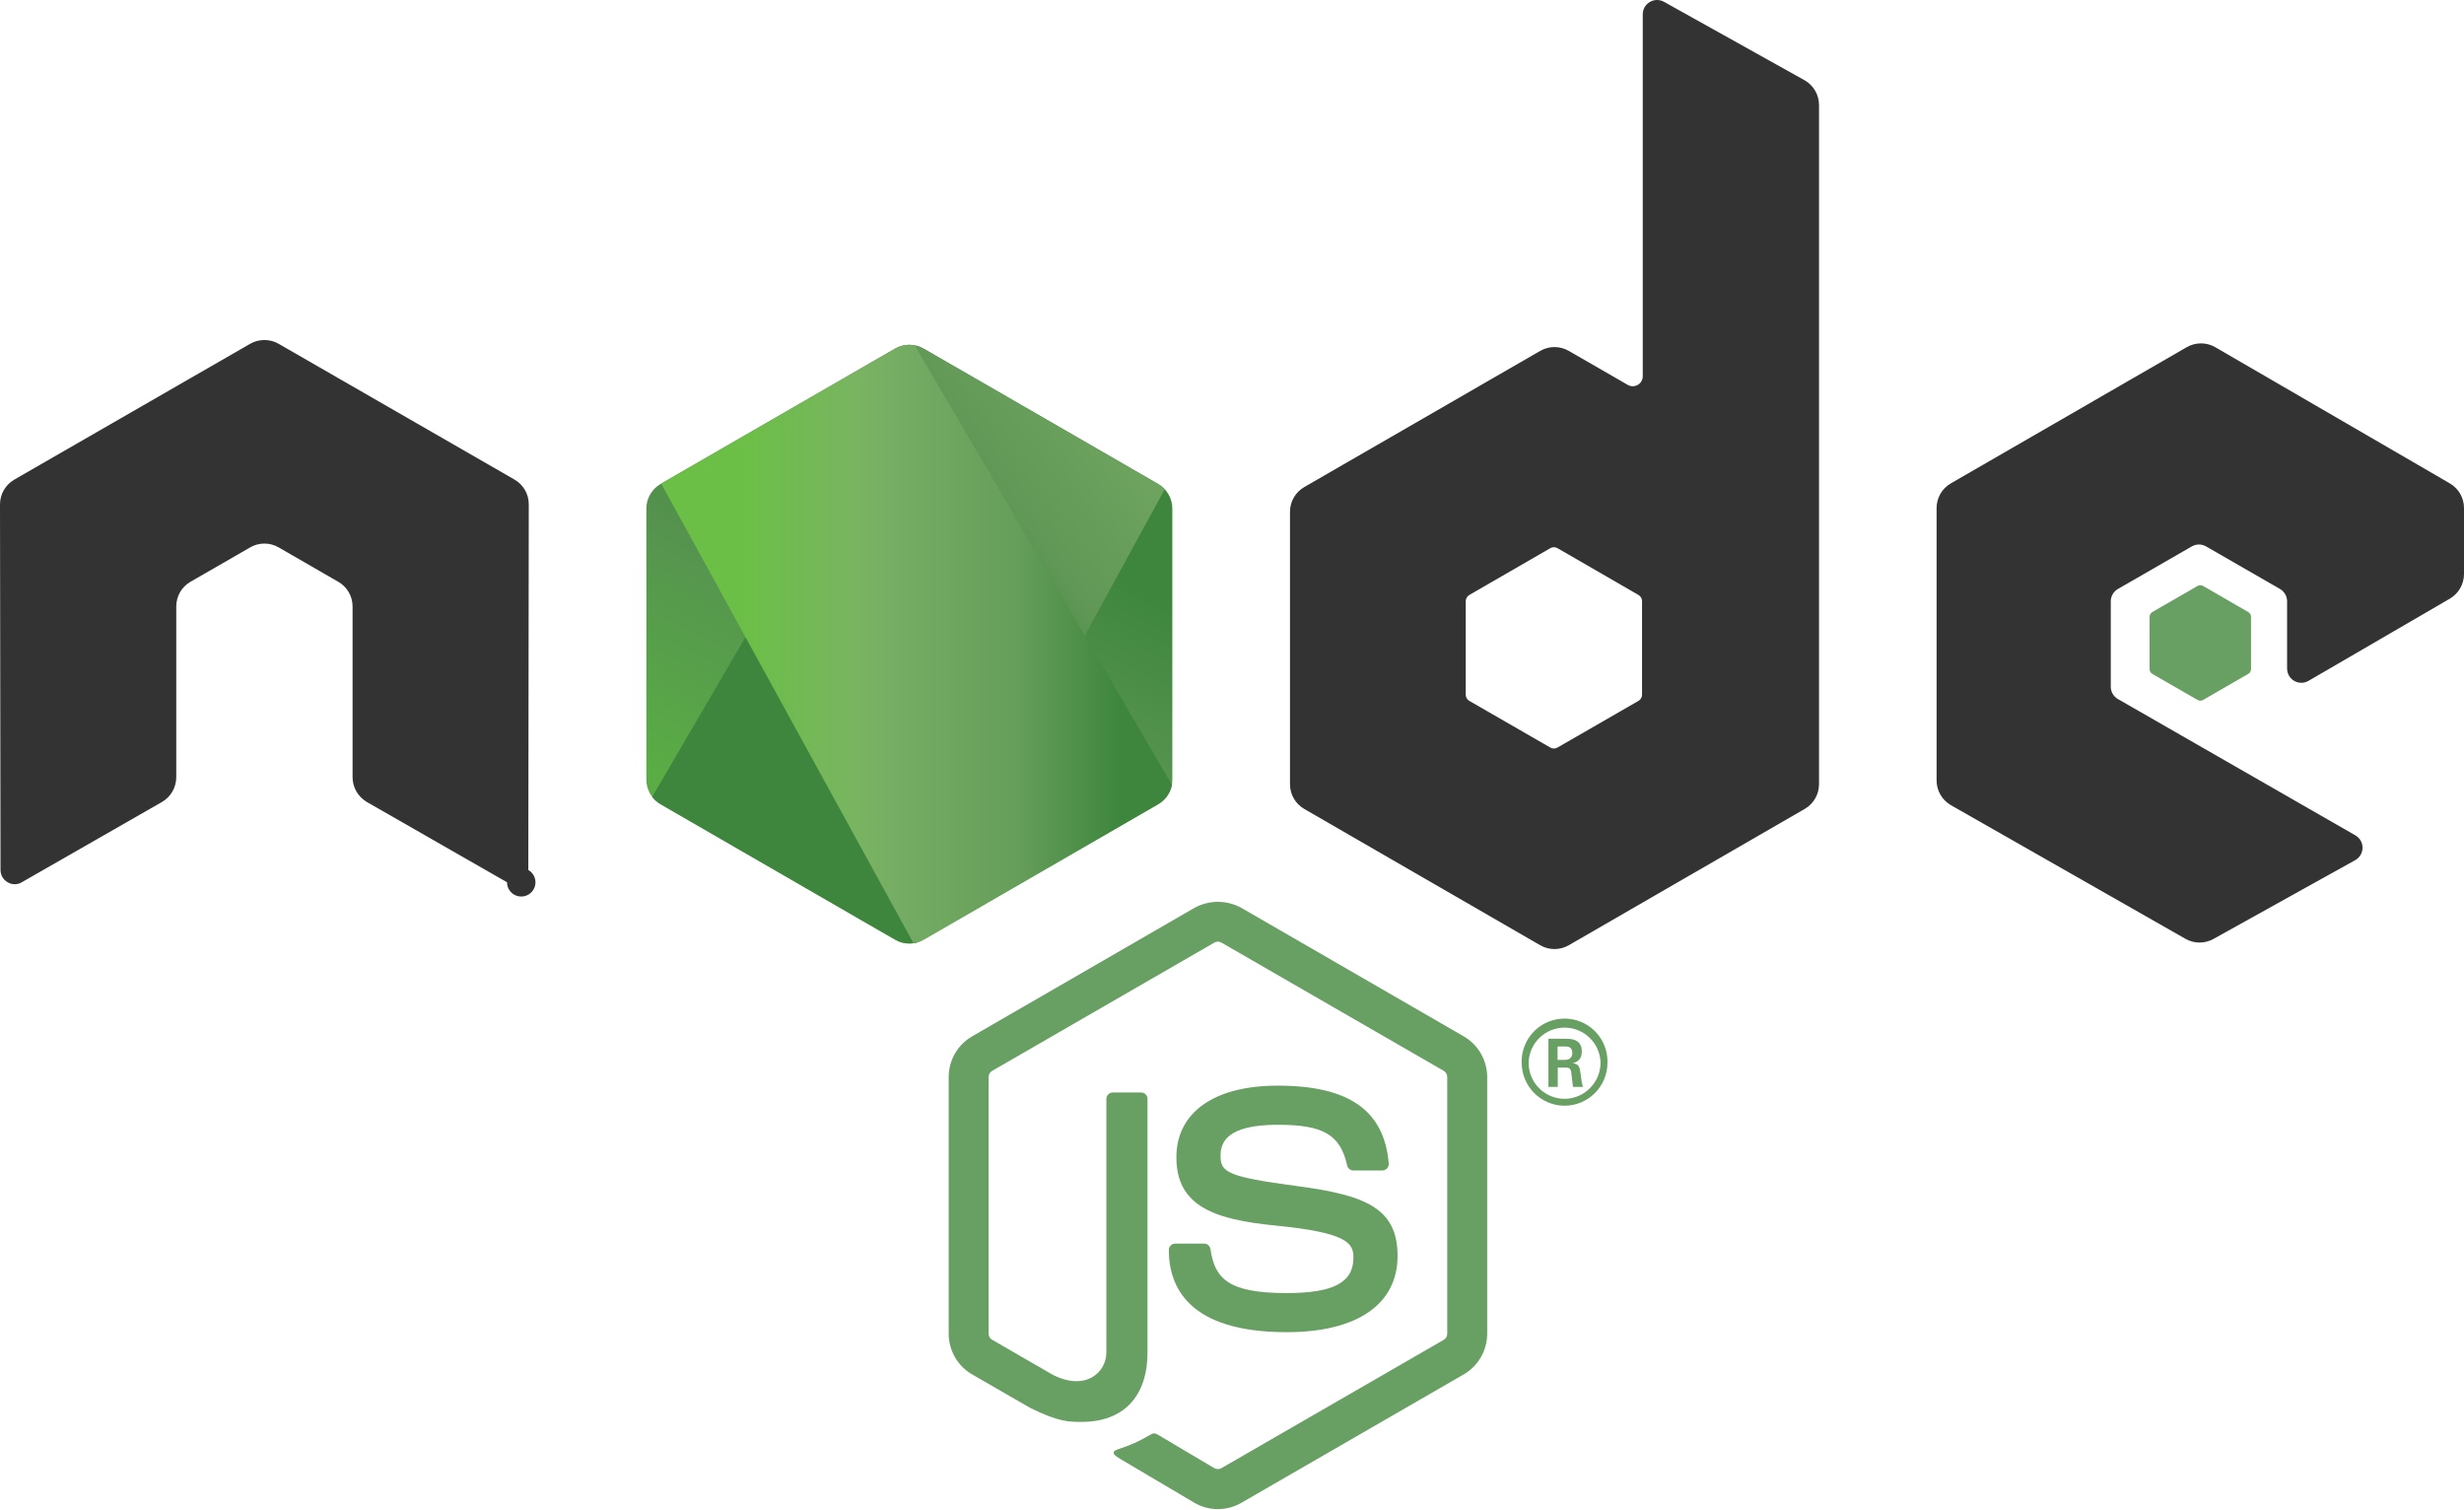
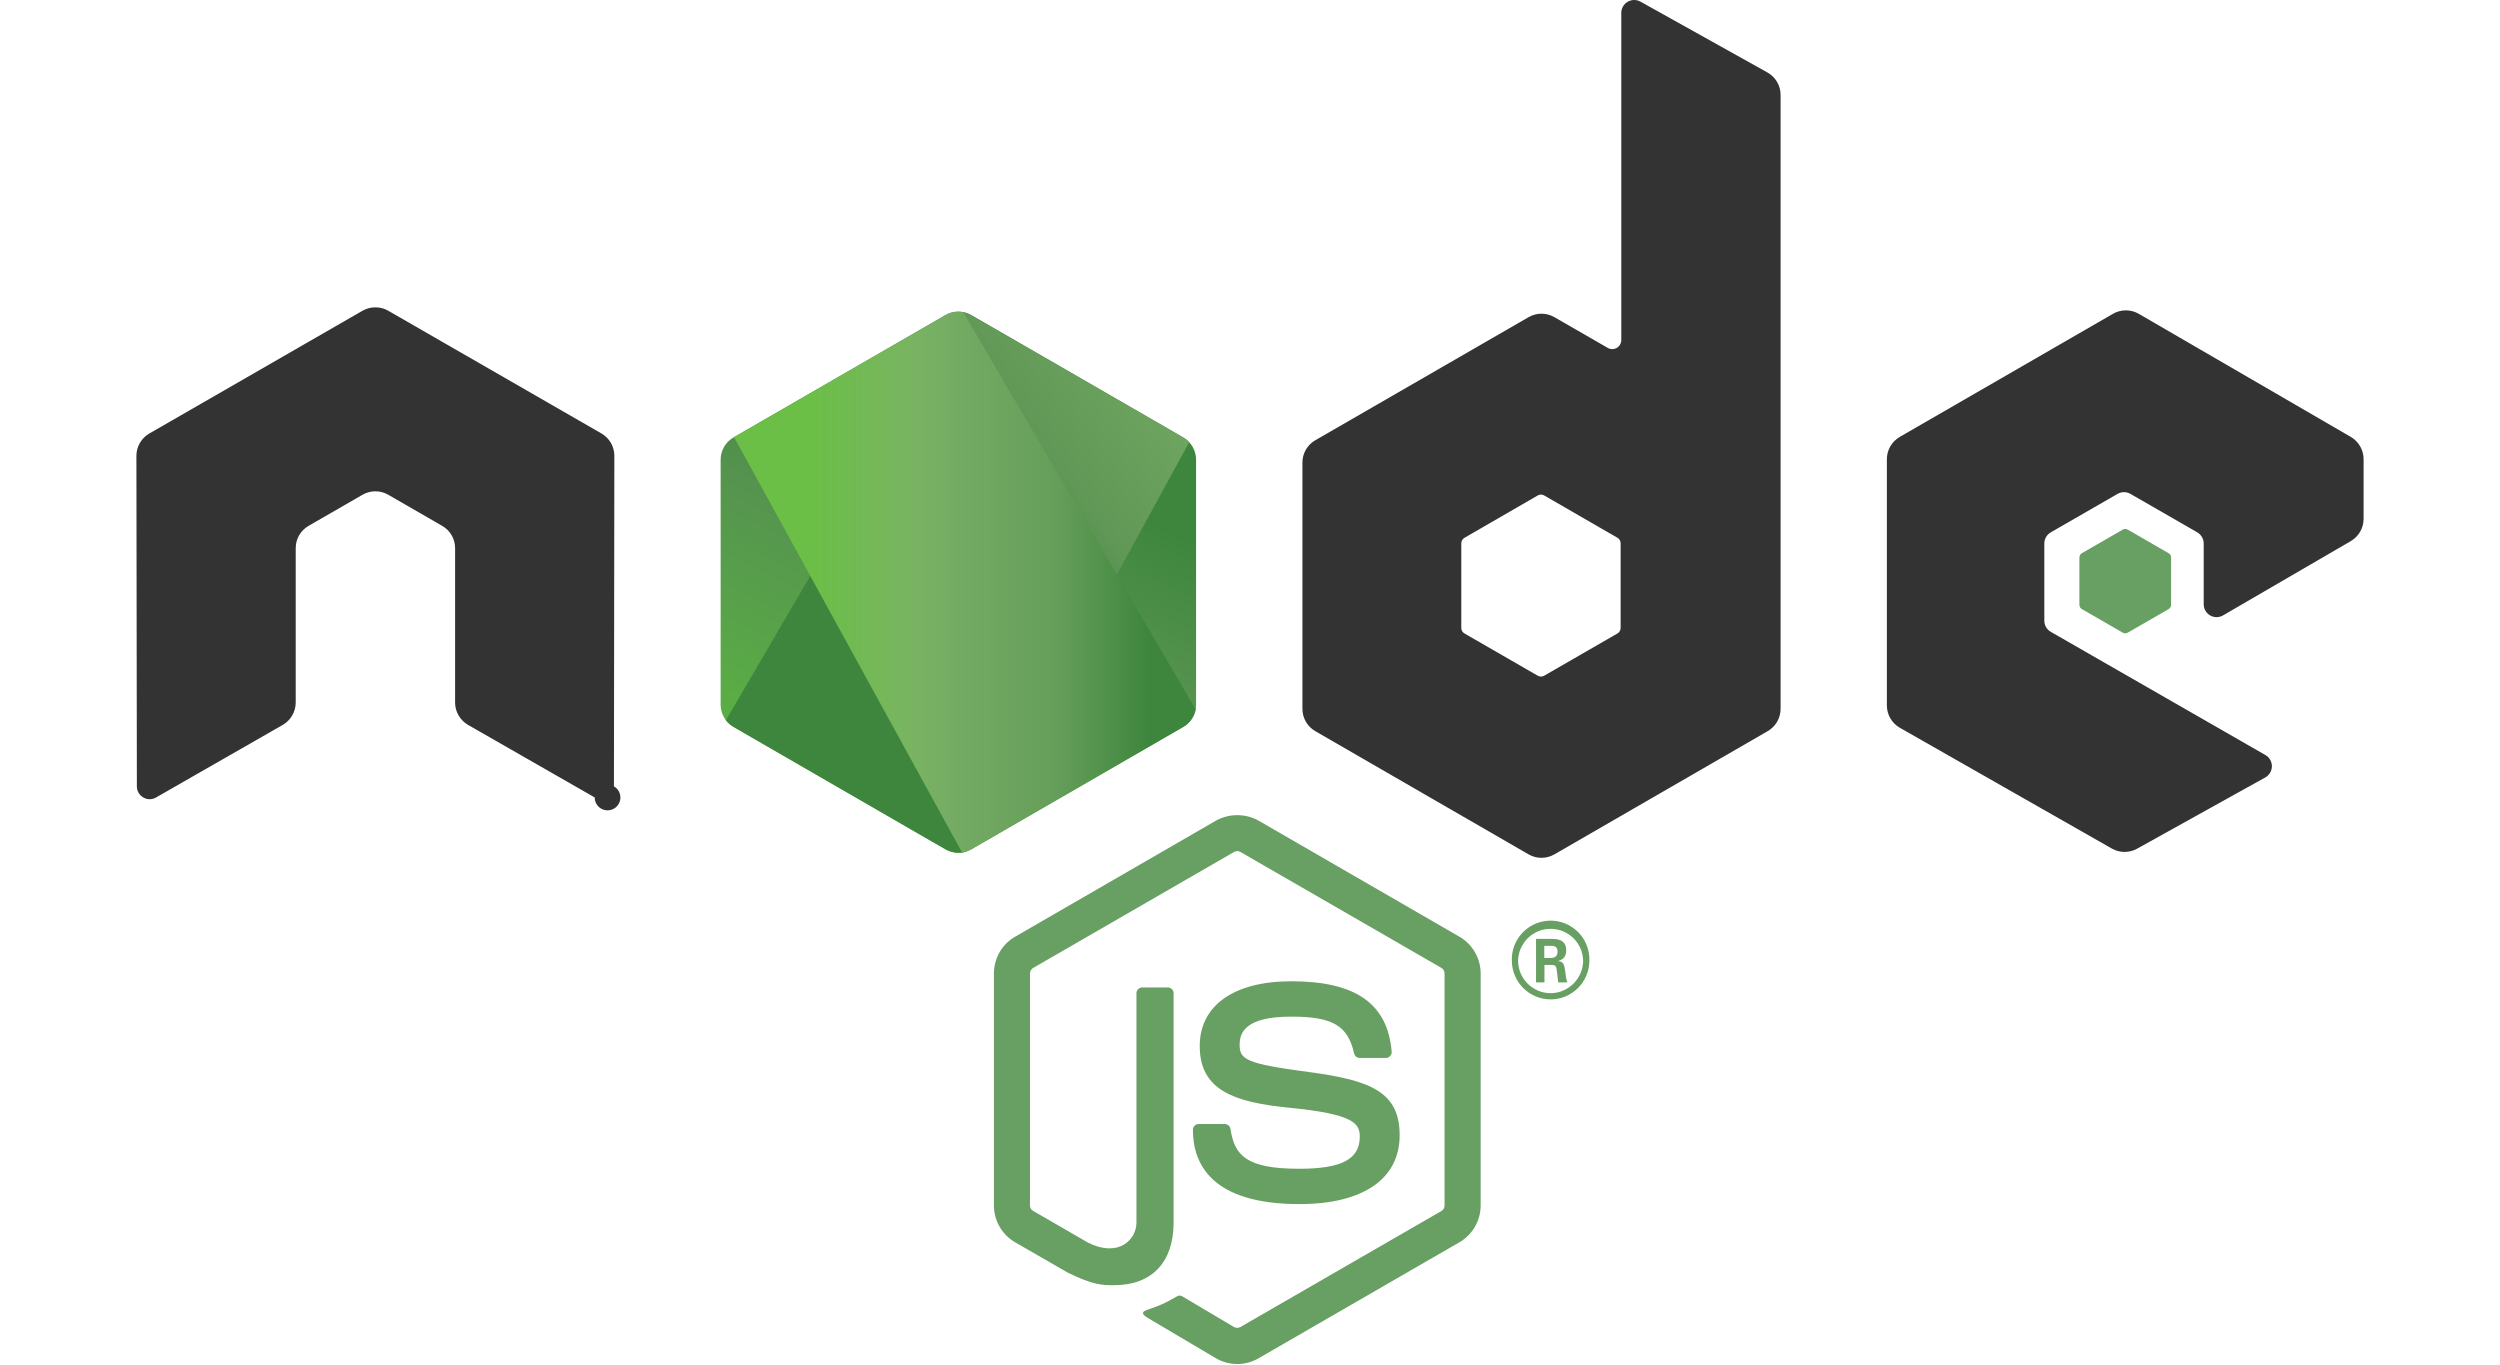
- <svg xmlns="http://www.w3.org/2000/svg" height="70" width="114.298">
-   <defs>
+ <svg xmlns="http://www.w3.org/2000/svg" id="svg104" version="1.1" width="128.298" height="70">
+   <defs id="defs70">
    <clipPath id="g">
-       <path d="M239.032 373.393l-42.134-24.315a5.087 5.087 0 0 1-2.545-4.407v-48.666c0-1.818.97-3.497 2.544-4.408l42.133-24.334a5.093 5.093 0 0 1 5.091 0l42.124 24.334a5.093 5.093 0 0 1 2.543 4.408v48.668a5.084 5.084 0 0 1-2.545 4.405l-42.123 24.315a5.09 5.09 0 0 1-5.088 0" />
+       <path id="path2" d="m 239.032,373.393 -42.134,-24.315 a 5.087,5.087 0 0 1 -2.545,-4.407 v -48.666 c 0,-1.818 0.97,-3.497 2.544,-4.408 l 42.133,-24.334 a 5.093,5.093 0 0 1 5.091,0 l 42.124,24.334 a 5.093,5.093 0 0 1 2.543,4.408 v 48.668 a 5.084,5.084 0 0 1 -2.545,4.405 l -42.123,24.315 a 5.09,5.09 0 0 1 -5.088,0" />
    </clipPath>
    <clipPath id="h">
-       <path d="M237.627 382.331l-.58-.331h.774z" />
+       <path id="path5" d="M 237.627,382.331 237.047,382 h 0.774 z" />
    </clipPath>
-     <linearGradient id="i" gradientTransform="matrix(97.417 0 0 -97.417 192.862 382.166)" gradientUnits="userSpaceOnUse" x2="1">
-       <stop stop-color="#9bb48f" offset="0" />
-       <stop stop-color="#9bb48f" offset=".092" />
-       <stop stop-color="#9bb48f" offset=".303" />
-       <stop stop-color="#687e67" offset=".862" />
-       <stop stop-color="#687e67" offset="1" />
+     <linearGradient x2="1" gradientUnits="userSpaceOnUse" gradientTransform="matrix(97.417,0,0,-97.417,192.862,382.166)" id="i">
+       <stop id="stop8" offset="0" stop-color="#9bb48f" />
+       <stop id="stop10" offset=".092" stop-color="#9bb48f" />
+       <stop id="stop12" offset=".303" stop-color="#9bb48f" />
+       <stop id="stop14" offset=".862" stop-color="#687e67" />
+       <stop id="stop16" offset="1" stop-color="#687e67" />
    </linearGradient>
    <clipPath id="j">
-       <path d="M239.032 373.393l-42.134-24.315a5.087 5.087 0 0 1-2.545-4.407v-48.666c0-1.818.97-3.497 2.544-4.408l42.133-24.334a5.093 5.093 0 0 1 5.091 0l42.124 24.334a5.093 5.093 0 0 1 2.543 4.408v48.668a5.084 5.084 0 0 1-2.545 4.405l-42.123 24.315a5.09 5.09 0 0 1-5.088 0" />
+       <path id="path19" d="m 239.032,373.393 -42.134,-24.315 a 5.087,5.087 0 0 1 -2.545,-4.407 v -48.666 c 0,-1.818 0.97,-3.497 2.544,-4.408 l 42.133,-24.334 a 5.093,5.093 0 0 1 5.091,0 l 42.124,24.334 a 5.093,5.093 0 0 1 2.543,4.408 v 48.668 a 5.084,5.084 0 0 1 -2.545,4.405 l -42.123,24.315 a 5.09,5.09 0 0 1 -5.088,0" />
    </clipPath>
    <clipPath id="k">
-       <path d="M290.279 292.38l-.279.477v-.639z" />
+       <path id="path22" d="M 290.279,292.38 290,292.857 v -0.639 z" />
    </clipPath>
-     <linearGradient id="l" gradientTransform="matrix(97.417 0 0 -97.417 192.862 292.538)" gradientUnits="userSpaceOnUse" x2="1">
-       <stop stop-color="#9bb48f" offset="0" />
-       <stop stop-color="#9bb48f" offset=".092" />
-       <stop stop-color="#9bb48f" offset=".303" />
-       <stop stop-color="#687e67" offset=".862" />
-       <stop stop-color="#687e67" offset="1" />
+     <linearGradient x2="1" gradientUnits="userSpaceOnUse" gradientTransform="matrix(97.417,0,0,-97.417,192.862,292.538)" id="l">
+       <stop id="stop25" offset="0" stop-color="#9bb48f" />
+       <stop id="stop27" offset=".092" stop-color="#9bb48f" />
+       <stop id="stop29" offset=".303" stop-color="#9bb48f" />
+       <stop id="stop31" offset=".862" stop-color="#687e67" />
+       <stop id="stop33" offset="1" stop-color="#687e67" />
    </linearGradient>
    <clipPath id="a">
-       <path d="M239.03 226.605l-42.13 24.317a5.085 5.085 0 0 0-2.546 4.406v48.668c0 1.817.968 3.496 2.546 4.406l42.133 24.336a5.1 5.1 0 0 0 5.09 0l42.126-24.336a5.096 5.096 0 0 0 2.54-4.406v-48.668c0-1.816-.97-3.496-2.55-4.406l-42.12-24.317a5.123 5.123 0 0 0-5.1 0" />
+       <path id="path36" d="m 239.03,226.605 -42.13,24.317 a 5.085,5.085 0 0 0 -2.546,4.406 v 48.668 c 0,1.817 0.968,3.496 2.546,4.406 l 42.133,24.336 a 5.1,5.1 0 0 0 5.09,0 l 42.126,-24.336 a 5.096,5.096 0 0 0 2.54,-4.406 v -48.668 c 0,-1.816 -0.97,-3.496 -2.55,-4.406 l -42.12,-24.317 a 5.123,5.123 0 0 0 -5.1,0" />
    </clipPath>
-     <linearGradient id="b" x1="-.348" x2="1.251" gradientTransform="rotate(116.114 53.1 202.97) scale(86.48)" gradientUnits="userSpaceOnUse">
-       <stop offset=".3" stop-color="#3E863D" />
-       <stop offset=".5" stop-color="#55934F" />
-       <stop offset=".8" stop-color="#5AAD45" />
+     <linearGradient gradientUnits="userSpaceOnUse" gradientTransform="matrix(-38.06491,77.65213,-77.65213,-38.06491,258.7233,244.6294)" x2="1.251" x1="-0.348" id="b">
+       <stop id="stop39" stop-color="#3E863D" offset=".3" />
+       <stop id="stop41" stop-color="#55934F" offset=".5" />
+       <stop id="stop43" stop-color="#5AAD45" offset=".8" />
    </linearGradient>
    <clipPath id="c">
-       <path d="M195.398 307.086c.403.523.907.976 1.5 1.316l36.14 20.875 6.02 3.46c.9.52 1.926.74 2.934.665.336-.027.672-.09 1-.183l44.434-81.36c-.34-.37-.738-.68-1.184-.94l-27.586-15.93-14.582-8.39a5.318 5.318 0 0 0-1.32-.53zm0 0" />
+       <path id="path46" d="m 195.398,307.086 c 0.403,0.523 0.907,0.976 1.5,1.316 l 36.14,20.875 6.02,3.46 c 0.9,0.52 1.926,0.74 2.934,0.665 0.336,-0.027 0.672,-0.09 1,-0.183 l 44.434,-81.36 c -0.34,-0.37 -0.738,-0.68 -1.184,-0.94 l -27.586,-15.93 -14.582,-8.39 a 5.318,5.318 0 0 0 -1.32,-0.53 z m 0,0" />
    </clipPath>
-     <linearGradient id="d" x1="-.456" x2=".582" gradientTransform="scale(132.798) rotate(-36.46 4.148 -1.614)" gradientUnits="userSpaceOnUse">
-       <stop offset=".57" stop-color="#3E863D" />
-       <stop offset=".72" stop-color="#619857" />
-       <stop offset="1" stop-color="#76AC64" />
+     <linearGradient gradientUnits="userSpaceOnUse" gradientTransform="matrix(106.8057,-78.91673,78.91673,106.8057,235.1876,285.395)" x2="0.582" x1="-0.456" id="d">
+       <stop id="stop49" stop-color="#3E863D" offset=".57" />
+       <stop id="stop51" stop-color="#619857" offset=".72" />
+       <stop id="stop53" stop-color="#76AC64" offset="1" />
    </linearGradient>
    <clipPath id="e">
-       <path d="M241.066 225.953a5.14 5.14 0 0 0-2.035.652l-42.01 24.247 45.3 82.51c.63-.09 1.25-.3 1.81-.624l42.13-24.336a5.105 5.105 0 0 0 2.46-3.476l-46.18-78.89a5.29 5.29 0 0 0-1.03-.102c-.14 0-.28.007-.42.02" />
+       <path id="path56" d="m 241.066,225.953 a 5.14,5.14 0 0 0 -2.035,0.652 l -42.01,24.247 45.3,82.51 c 0.63,-0.09 1.25,-0.3 1.81,-0.624 l 42.13,-24.336 a 5.105,5.105 0 0 0 2.46,-3.476 l -46.18,-78.89 a 5.29,5.29 0 0 0 -1.03,-0.102 c -0.14,0 -0.28,0.007 -0.42,0.02" />
    </clipPath>
-     <linearGradient id="f" x1=".043" x2=".984" gradientTransform="translate(192.862 279.652) scale(97.417)" gradientUnits="userSpaceOnUse">
-       <stop offset=".16" stop-color="#6BBF47" />
-       <stop offset=".38" stop-color="#79B461" />
-       <stop offset=".47" stop-color="#75AC64" />
-       <stop offset=".7" stop-color="#659E5A" />
-       <stop offset=".9" stop-color="#3E863D" />
+     <linearGradient gradientUnits="userSpaceOnUse" gradientTransform="matrix(97.417,0,0,97.417,192.862,279.652)" x2="0.984" x1="0.043" id="f">
+       <stop id="stop59" stop-color="#6BBF47" offset=".16" />
+       <stop id="stop61" stop-color="#79B461" offset=".38" />
+       <stop id="stop63" stop-color="#75AC64" offset=".47" />
+       <stop id="stop65" stop-color="#659E5A" offset=".7" />
+       <stop id="stop67" stop-color="#3E863D" offset=".9" />
    </linearGradient>
  </defs>
-   <g transform="translate(-20.233 -42.38) scale(.25837)" clip-path="url(#a)">
-     <path d="M331.363 246.793l-118.715-58.19-60.87 124.174L270.49 370.97zm0 0" fill="url(#b)" />
+   <g id="g74" clip-path="url(#a)" transform="matrix(0.25837,0,0,0.25837,-13.233,-42.37997)">
+     <path style="fill:url(#b)" id="path72" d="m 331.363,246.793 -118.715,-58.19 -60.87,124.174 118.712,58.193 z m 0,0" />
  </g>
-   <g transform="translate(-20.233 -42.38) scale(.25837)" clip-path="url(#c)">
-     <path d="M144.07 264.004l83.825 113.453 110.86-81.906-83.83-113.45zm0 0" fill="url(#d)" />
+   <g id="g78" clip-path="url(#c)" transform="matrix(0.25837,0,0,0.25837,-13.233,-42.37997)">
+     <path style="fill:url(#d)" id="path76" d="m 144.07,264.004 83.825,113.453 110.86,-81.906 -83.83,-113.45 z m 0,0" />
  </g>
-   <g transform="translate(-20.233 -42.38) scale(.25837)" clip-path="url(#e)">
-     <path d="M197.02 225.934v107.43h91.683v-107.43zm0 0" fill="url(#f)" />
+   <g id="g82" clip-path="url(#e)" transform="matrix(0.25837,0,0,0.25837,-13.233,-42.37997)">
+     <path style="fill:url(#f)" id="path80" d="m 197.02,225.934 v 107.43 h 91.683 v -107.43 z m 0,0" />
  </g>
-   <path d="M56.494 70a2.16 2.16 0 0 1-1.084-.29l-3.445-2.038c-.516-.289-.264-.39-.094-.45.686-.238.826-.294 1.558-.708.077-.043.178-.028.256.02l2.648 1.57a.34.34 0 0 0 .32 0l10.321-5.957a.325.325 0 0 0 .159-.28V49.956a.333.333 0 0 0-.161-.284l-10.319-5.953a.322.322 0 0 0-.316 0l-10.315 5.954a.332.332 0 0 0-.164.283v11.911c0 .115.063.223.162.277l2.828 1.633c1.535.767 2.474-.136 2.474-1.043v-11.76c0-.168.133-.299.3-.299h1.309c.164 0 .298.13.298.297v11.76c0 2.049-1.115 3.223-3.056 3.223-.597 0-1.066 0-2.378-.646L45.09 63.75a2.18 2.18 0 0 1-1.083-1.883V49.956c0-.774.414-1.497 1.083-1.882l10.32-5.964a2.262 2.262 0 0 1 2.17 0l10.321 5.964a2.178 2.178 0 0 1 1.085 1.882v11.911a2.184 2.184 0 0 1-1.085 1.883l-10.32 5.96a2.164 2.164 0 0 1-1.087.29" fill="#689f63" />
-   <path d="M59.683 61.793c-4.518 0-5.464-2.072-5.464-3.812 0-.165.133-.297.298-.297h1.334c.15 0 .273.106.297.252.202 1.358.802 2.044 3.534 2.044 2.174 0 3.1-.491 3.1-1.645 0-.665-.263-1.16-3.64-1.49-2.826-.28-4.573-.903-4.573-3.164 0-2.082 1.755-3.323 4.698-3.323 3.307 0 4.944 1.148 5.152 3.61a.302.302 0 0 1-.08.23.304.304 0 0 1-.218.095h-1.34a.296.296 0 0 1-.29-.234c-.322-1.43-1.103-1.886-3.224-1.886-2.373 0-2.65.827-2.65 1.447 0 .752.326.969 3.532 1.394 3.171.419 4.68 1.012 4.68 3.243 0 2.248-1.877 3.536-5.147 3.536m12.569-12.63h.346c.284 0 .337-.2.337-.315 0-.306-.21-.306-.326-.306h-.357zm-.423-.98h.77c.263 0 .779 0 .779.591 0 .41-.264.494-.422.546.305.023.326.223.368.507.021.178.054.484.117.588h-.474c-.01-.104-.084-.672-.084-.704-.032-.126-.074-.19-.232-.19h-.39v.895h-.432zm-.92 1.112a1.67 1.67 0 0 0 1.664 1.674c.925 0 1.673-.764 1.673-1.674a1.669 1.669 0 0 0-3.337 0m3.657.006a1.994 1.994 0 0 1-1.988 1.988 1.995 1.995 0 0 1-1.99-1.988 1.99 1.99 0 1 1 3.978 0" fill="#689f63" />
-   <path d="M24.528 23.395a1.32 1.32 0 0 0-.659-1.148l-10.944-6.3a1.287 1.287 0 0 0-.602-.173h-.115a1.305 1.305 0 0 0-.605.174L.663 22.247A1.326 1.326 0 0 0 0 23.395l.024 16.958a.65.65 0 0 0 .33.571.636.636 0 0 0 .657 0L7.514 37.2a1.331 1.331 0 0 0 .662-1.148v-7.921a1.316 1.316 0 0 1 .66-1.145l2.769-1.595a1.316 1.316 0 0 1 1.32 0l2.768 1.596c.41.234.662.672.662 1.144v7.923c0 .47.252.904.662 1.146l6.502 3.724a.66.66 0 1 0 .988-.57zm51.642 8.83a.329.329 0 0 1-.165.285l-3.76 2.167a.332.332 0 0 1-.329 0l-3.759-2.167a.329.329 0 0 1-.165-.285v-4.34a.33.33 0 0 1 .165-.286l3.758-2.172a.33.33 0 0 1 .332 0l3.758 2.17c.102.06.165.168.165.287zM77.186.083a.662.662 0 0 0-.983.577v16.794a.463.463 0 0 1-.694.4l-2.741-1.579a1.322 1.322 0 0 0-1.32 0l-10.949 6.319a1.322 1.322 0 0 0-.66 1.145v12.638c0 .473.251.91.66 1.145l10.948 6.324a1.323 1.323 0 0 0 1.322 0l10.948-6.324a1.323 1.323 0 0 0 .662-1.145V4.872a1.322 1.322 0 0 0-.679-1.155zM113.64 27.77c.407-.237.658-.672.658-1.142v-3.064a1.322 1.322 0 0 0-.658-1.143l-10.878-6.315a1.322 1.322 0 0 0-1.325-.002l-10.944 6.318a1.322 1.322 0 0 0-.66 1.144v12.636c0 .476.256.913.667 1.148l10.877 6.197a1.32 1.32 0 0 0 1.295.008l6.58-3.657a.66.66 0 0 0 .007-1.15l-11.012-6.321a.66.66 0 0 1-.334-.574v-3.96c0-.236.126-.455.332-.574l3.428-1.974a.66.66 0 0 1 .659 0l3.43 1.974c.204.12.33.338.33.574v3.115a.66.66 0 0 0 .994.573z" fill="#333" fill-rule="evenodd" />
-   <path d="M101.939 27.179a.252.252 0 0 1 .253 0l2.1 1.212a.25.25 0 0 1 .127.22v2.425a.253.253 0 0 1-.126.221l-2.1 1.211a.252.252 0 0 1-.254 0l-2.1-1.21a.253.253 0 0 1-.126-.222V28.61c0-.09.049-.175.126-.22z" fill="#689f63" fill-rule="evenodd" />
-   <g clip-path="url(#g)" transform="matrix(1.8667 0 0 -1.8667 -146.174 378.109)">
-     <g clip-path="url(#h)">
-       <path d="M237.627 382.331l-.58-.331h.774z" fill="url(#i)" />
+   <path style="fill:#689f63" id="path84" d="m 63.494,70 a 2.16,2.16 0 0 1 -1.084,-0.29 l -3.445,-2.038 c -0.516,-0.289 -0.264,-0.39 -0.094,-0.45 0.686,-0.238 0.826,-0.294 1.558,-0.708 0.077,-0.043 0.178,-0.028 0.256,0.02 l 2.648,1.57 a 0.34,0.34 0 0 0 0.32,0 l 10.321,-5.957 a 0.325,0.325 0 0 0 0.159,-0.28 v -11.911 a 0.333,0.333 0 0 0 -0.161,-0.284 l -10.319,-5.953 a 0.322,0.322 0 0 0 -0.316,0 l -10.315,5.954 a 0.332,0.332 0 0 0 -0.164,0.283 v 11.911 c 0,0.115 0.063,0.223 0.162,0.277 l 2.828,1.633 c 1.535,0.767 2.474,-0.136 2.474,-1.043 v -11.76 c 0,-0.168 0.133,-0.299 0.3,-0.299 h 1.309 c 0.164,0 0.298,0.13 0.298,0.297 v 11.76 c 0,2.049 -1.115,3.223 -3.056,3.223 -0.597,0 -1.066,0 -2.378,-0.646 l -2.705,-1.559 a 2.18,2.18 0 0 1 -1.083,-1.883 v -11.911 c 0,-0.774 0.414,-1.497 1.083,-1.882 l 10.32,-5.964 a 2.262,2.262 0 0 1 2.17,0 l 10.321,5.964 a 2.178,2.178 0 0 1 1.085,1.882 v 11.911 a 2.184,2.184 0 0 1 -1.085,1.883 l -10.32,5.96 a 2.164,2.164 0 0 1 -1.087,0.29" />
+   <path style="fill:#689f63" id="path86" d="m 66.683,61.793 c -4.518,0 -5.464,-2.072 -5.464,-3.812 0,-0.165 0.133,-0.297 0.298,-0.297 h 1.334 c 0.15,0 0.273,0.106 0.297,0.252 0.202,1.358 0.802,2.044 3.534,2.044 2.174,0 3.1,-0.491 3.1,-1.645 0,-0.665 -0.263,-1.16 -3.64,-1.49 -2.826,-0.28 -4.573,-0.903 -4.573,-3.164 0,-2.082 1.755,-3.323 4.698,-3.323 3.307,0 4.944,1.148 5.152,3.61 a 0.302,0.302 0 0 1 -0.08,0.23 0.304,0.304 0 0 1 -0.218,0.095 h -1.34 a 0.296,0.296 0 0 1 -0.29,-0.234 c -0.322,-1.43 -1.103,-1.886 -3.224,-1.886 -2.373,0 -2.65,0.827 -2.65,1.447 0,0.752 0.326,0.969 3.532,1.394 3.171,0.419 4.68,1.012 4.68,3.243 0,2.248 -1.877,3.536 -5.147,3.536 m 12.569,-12.63 h 0.346 c 0.284,0 0.337,-0.2 0.337,-0.315 0,-0.306 -0.21,-0.306 -0.326,-0.306 h -0.357 z m -0.423,-0.98 h 0.77 c 0.263,0 0.779,0 0.779,0.591 0,0.41 -0.264,0.494 -0.422,0.546 0.305,0.023 0.326,0.223 0.368,0.507 0.021,0.178 0.054,0.484 0.117,0.588 h -0.474 c -0.01,-0.104 -0.084,-0.672 -0.084,-0.704 -0.032,-0.126 -0.074,-0.19 -0.232,-0.19 h -0.39 v 0.895 h -0.432 z m -0.92,1.112 a 1.67,1.67 0 0 0 1.664,1.674 c 0.925,0 1.673,-0.764 1.673,-1.674 a 1.669,1.669 0 0 0 -3.337,0 m 3.657,0.006 a 1.994,1.994 0 0 1 -1.988,1.988 1.995,1.995 0 0 1 -1.99,-1.988 1.99,1.99 0 1 1 3.978,0" />
+   <path style="fill:#333333;fill-rule:evenodd" id="path88" d="m 31.528,23.395 a 1.32,1.32 0 0 0 -0.659,-1.148 l -10.944,-6.3 a 1.287,1.287 0 0 0 -0.602,-0.173 h -0.115 a 1.305,1.305 0 0 0 -0.605,0.174 l -10.94,6.299 A 1.326,1.326 0 0 0 7,23.395 l 0.024,16.958 a 0.65,0.65 0 0 0 0.33,0.571 0.636,0.636 0 0 0 0.657,0 l 6.503,-3.724 a 1.331,1.331 0 0 0 0.662,-1.148 v -7.921 a 1.316,1.316 0 0 1 0.66,-1.145 l 2.769,-1.595 a 1.316,1.316 0 0 1 1.32,0 l 2.768,1.596 c 0.41,0.234 0.662,0.672 0.662,1.144 v 7.923 c 0,0.47 0.252,0.904 0.662,1.146 l 6.502,3.724 a 0.66,0.66 0 1 0 0.988,-0.57 z m 51.642,8.83 a 0.329,0.329 0 0 1 -0.165,0.285 l -3.76,2.167 a 0.332,0.332 0 0 1 -0.329,0 l -3.759,-2.167 a 0.329,0.329 0 0 1 -0.165,-0.285 v -4.34 a 0.33,0.33 0 0 1 0.165,-0.286 l 3.758,-2.172 a 0.33,0.33 0 0 1 0.332,0 l 3.758,2.17 c 0.102,0.06 0.165,0.168 0.165,0.287 z M 84.186,0.083 a 0.662,0.662 0 0 0 -0.983,0.577 V 17.454 a 0.463,0.463 0 0 1 -0.694,0.4 l -2.741,-1.579 a 1.322,1.322 0 0 0 -1.32,0 l -10.949,6.319 a 1.322,1.322 0 0 0 -0.66,1.145 v 12.638 c 0,0.473 0.251,0.91 0.66,1.145 l 10.948,6.324 a 1.323,1.323 0 0 0 1.322,0 l 10.948,-6.324 a 1.323,1.323 0 0 0 0.662,-1.145 V 4.872 a 1.322,1.322 0 0 0 -0.679,-1.155 z M 120.64,27.77 c 0.407,-0.237 0.658,-0.672 0.658,-1.142 v -3.064 a 1.322,1.322 0 0 0 -0.658,-1.143 l -10.878,-6.315 a 1.322,1.322 0 0 0 -1.325,-0.002 l -10.944,6.318 a 1.322,1.322 0 0 0 -0.66,1.144 v 12.636 c 0,0.476 0.256,0.913 0.667,1.148 l 10.877,6.197 a 1.32,1.32 0 0 0 1.295,0.008 l 6.58,-3.657 a 0.66,0.66 0 0 0 0.007,-1.15 l -11.012,-6.321 a 0.66,0.66 0 0 1 -0.334,-0.574 v -3.96 c 0,-0.236 0.126,-0.455 0.332,-0.574 l 3.428,-1.974 a 0.66,0.66 0 0 1 0.659,0 l 3.43,1.974 c 0.204,0.12 0.33,0.338 0.33,0.574 v 3.115 a 0.66,0.66 0 0 0 0.994,0.573 z" />
+   <path style="fill:#689f63;fill-rule:evenodd" id="path90" d="m 108.939,27.179 a 0.252,0.252 0 0 1 0.253,0 l 2.1,1.212 a 0.25,0.25 0 0 1 0.127,0.22 v 2.425 a 0.253,0.253 0 0 1 -0.126,0.221 l -2.1,1.211 a 0.252,0.252 0 0 1 -0.254,0 l -2.1,-1.21 a 0.253,0.253 0 0 1 -0.126,-0.222 v -2.426 c 0,-0.09 0.049,-0.175 0.126,-0.22 z" />
+   <g id="g96" transform="matrix(1.8667,0,0,-1.8667,-139.174,378.109)" clip-path="url(#g)">
+     <g id="g94" clip-path="url(#h)">
+       <path style="fill:url(#i)" id="path92" d="M 237.627,382.331 237.047,382 h 0.774 z" />
    </g>
  </g>
-   <g clip-path="url(#j)" transform="matrix(1.8667 0 0 -1.8667 -146.174 378.109)">
-     <g clip-path="url(#k)">
-       <path d="M290.279 292.38l-.279.477v-.639z" fill="url(#l)" />
+   <g id="g102" transform="matrix(1.8667,0,0,-1.8667,-139.174,378.109)" clip-path="url(#j)">
+     <g id="g100" clip-path="url(#k)">
+       <path style="fill:url(#l)" id="path98" d="M 290.279,292.38 290,292.857 v -0.639 z" />
    </g>
  </g>
</svg>
